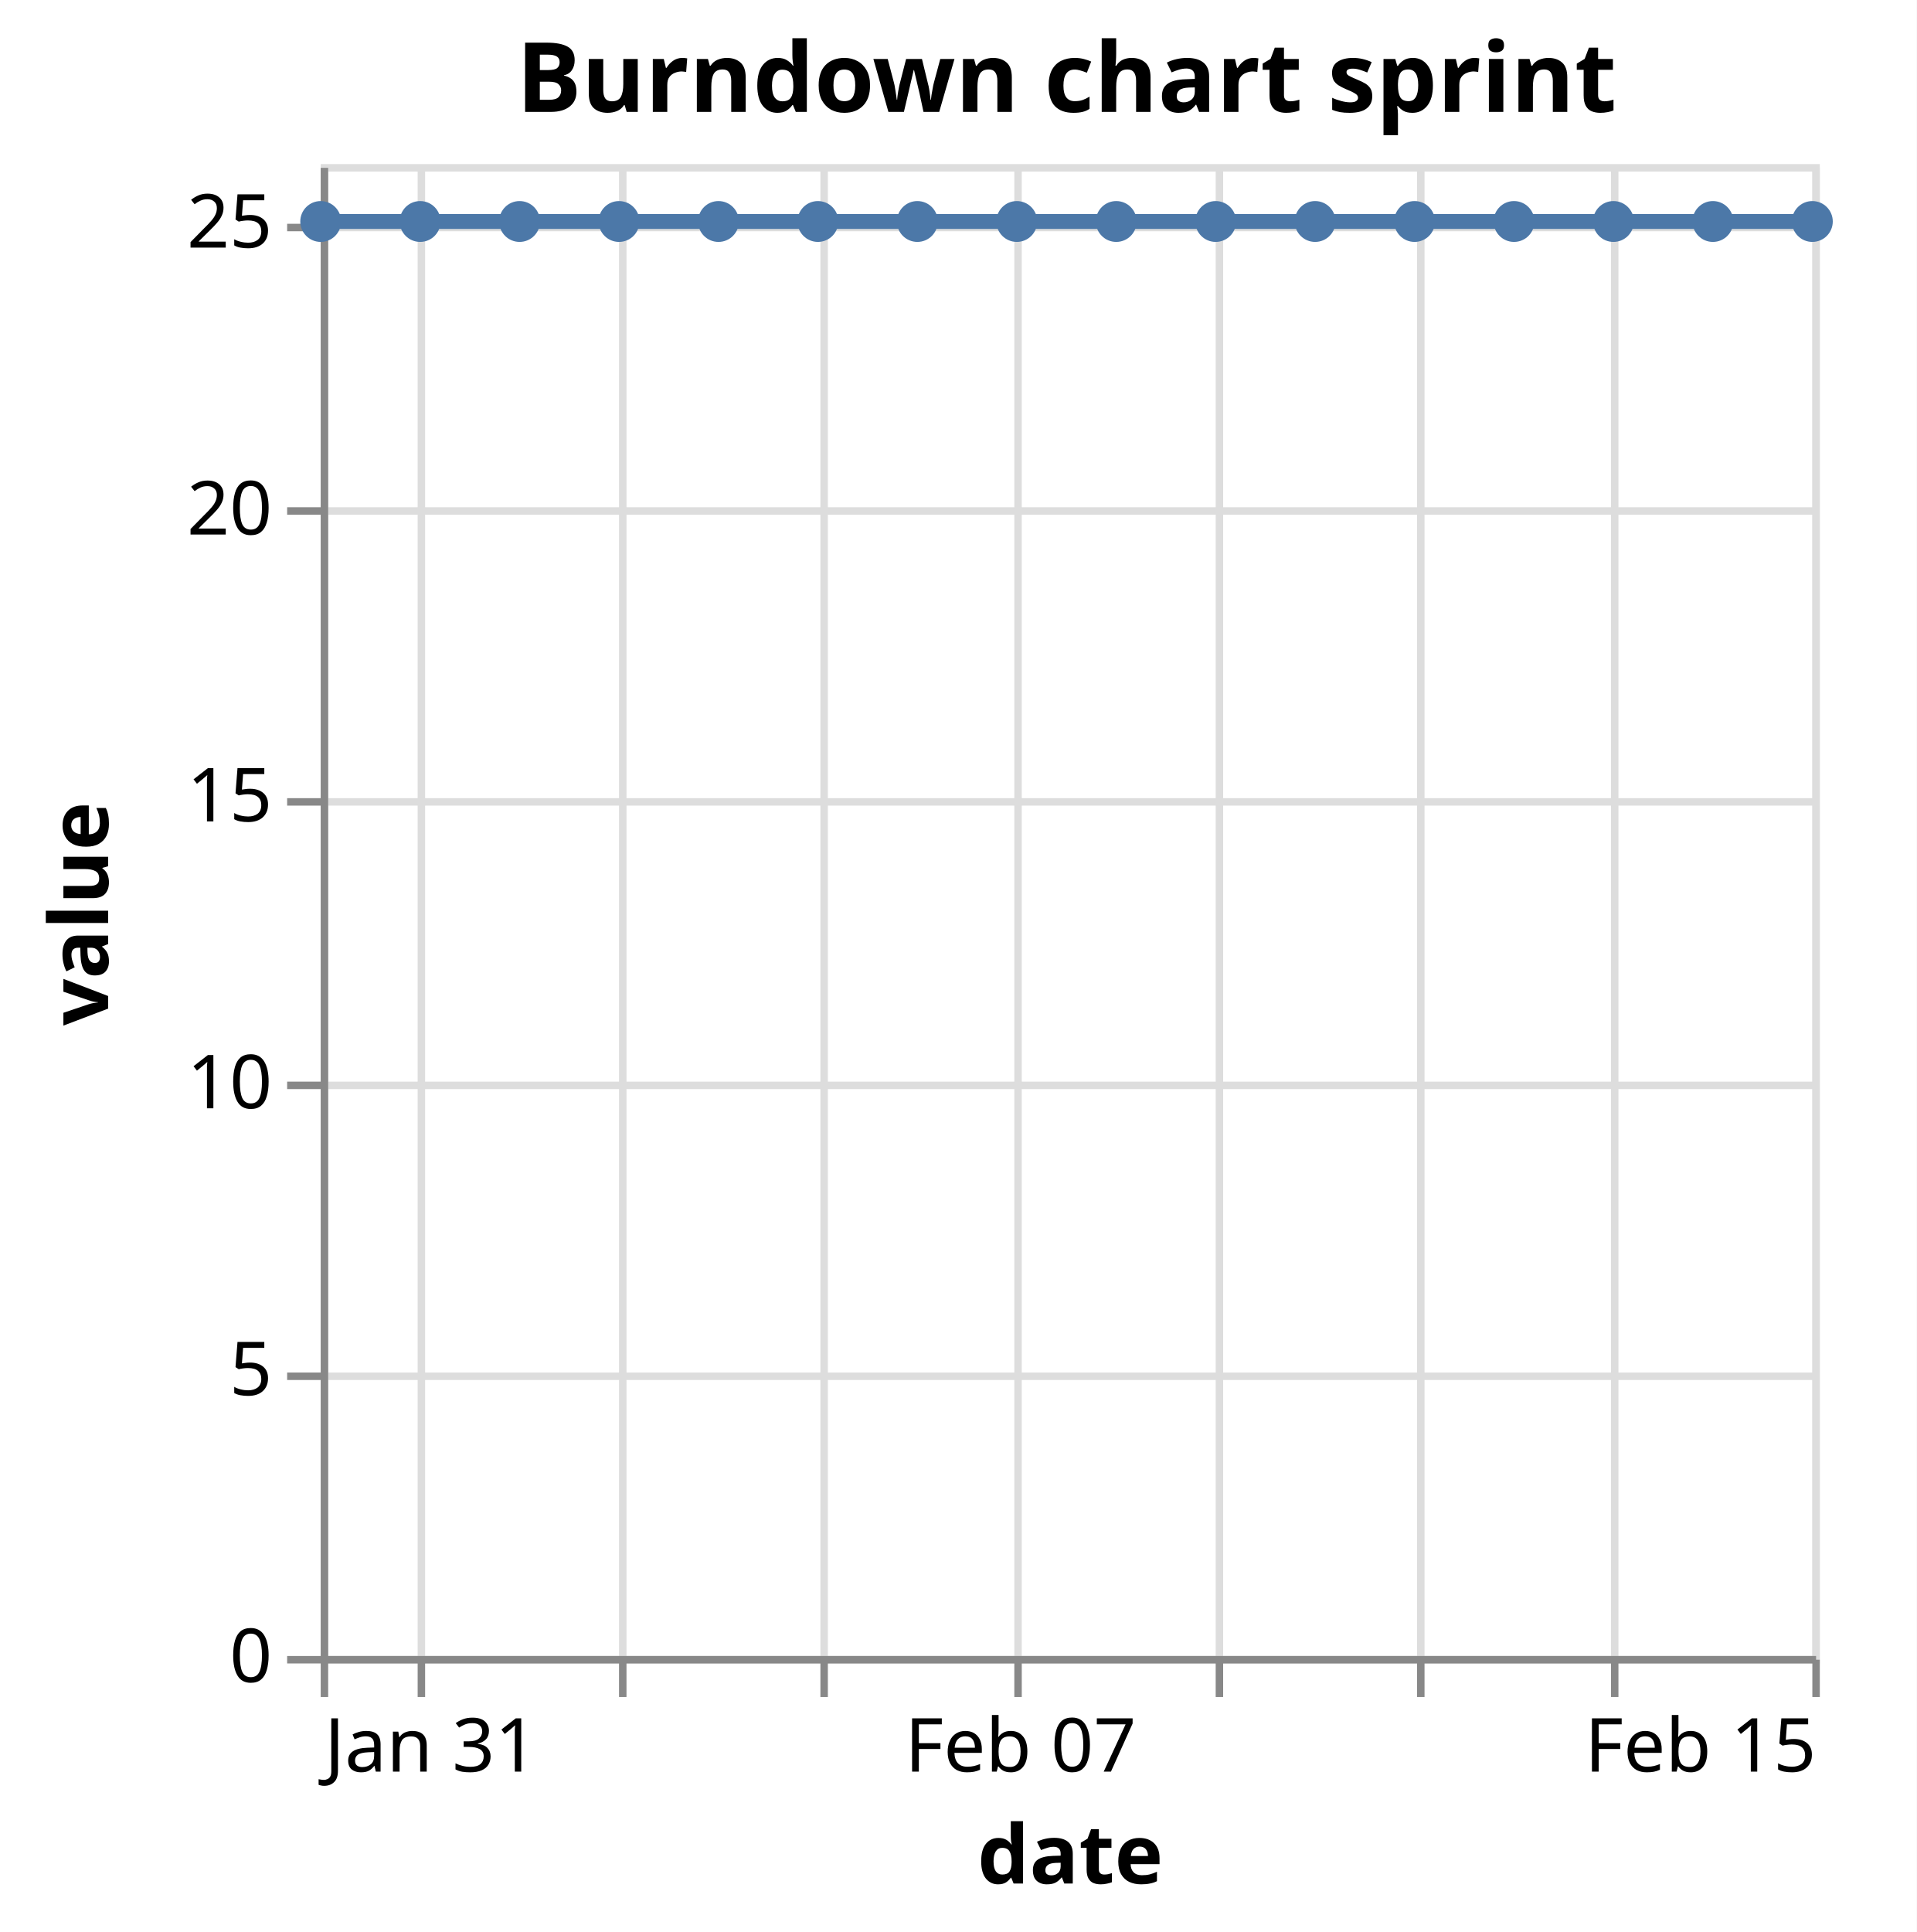
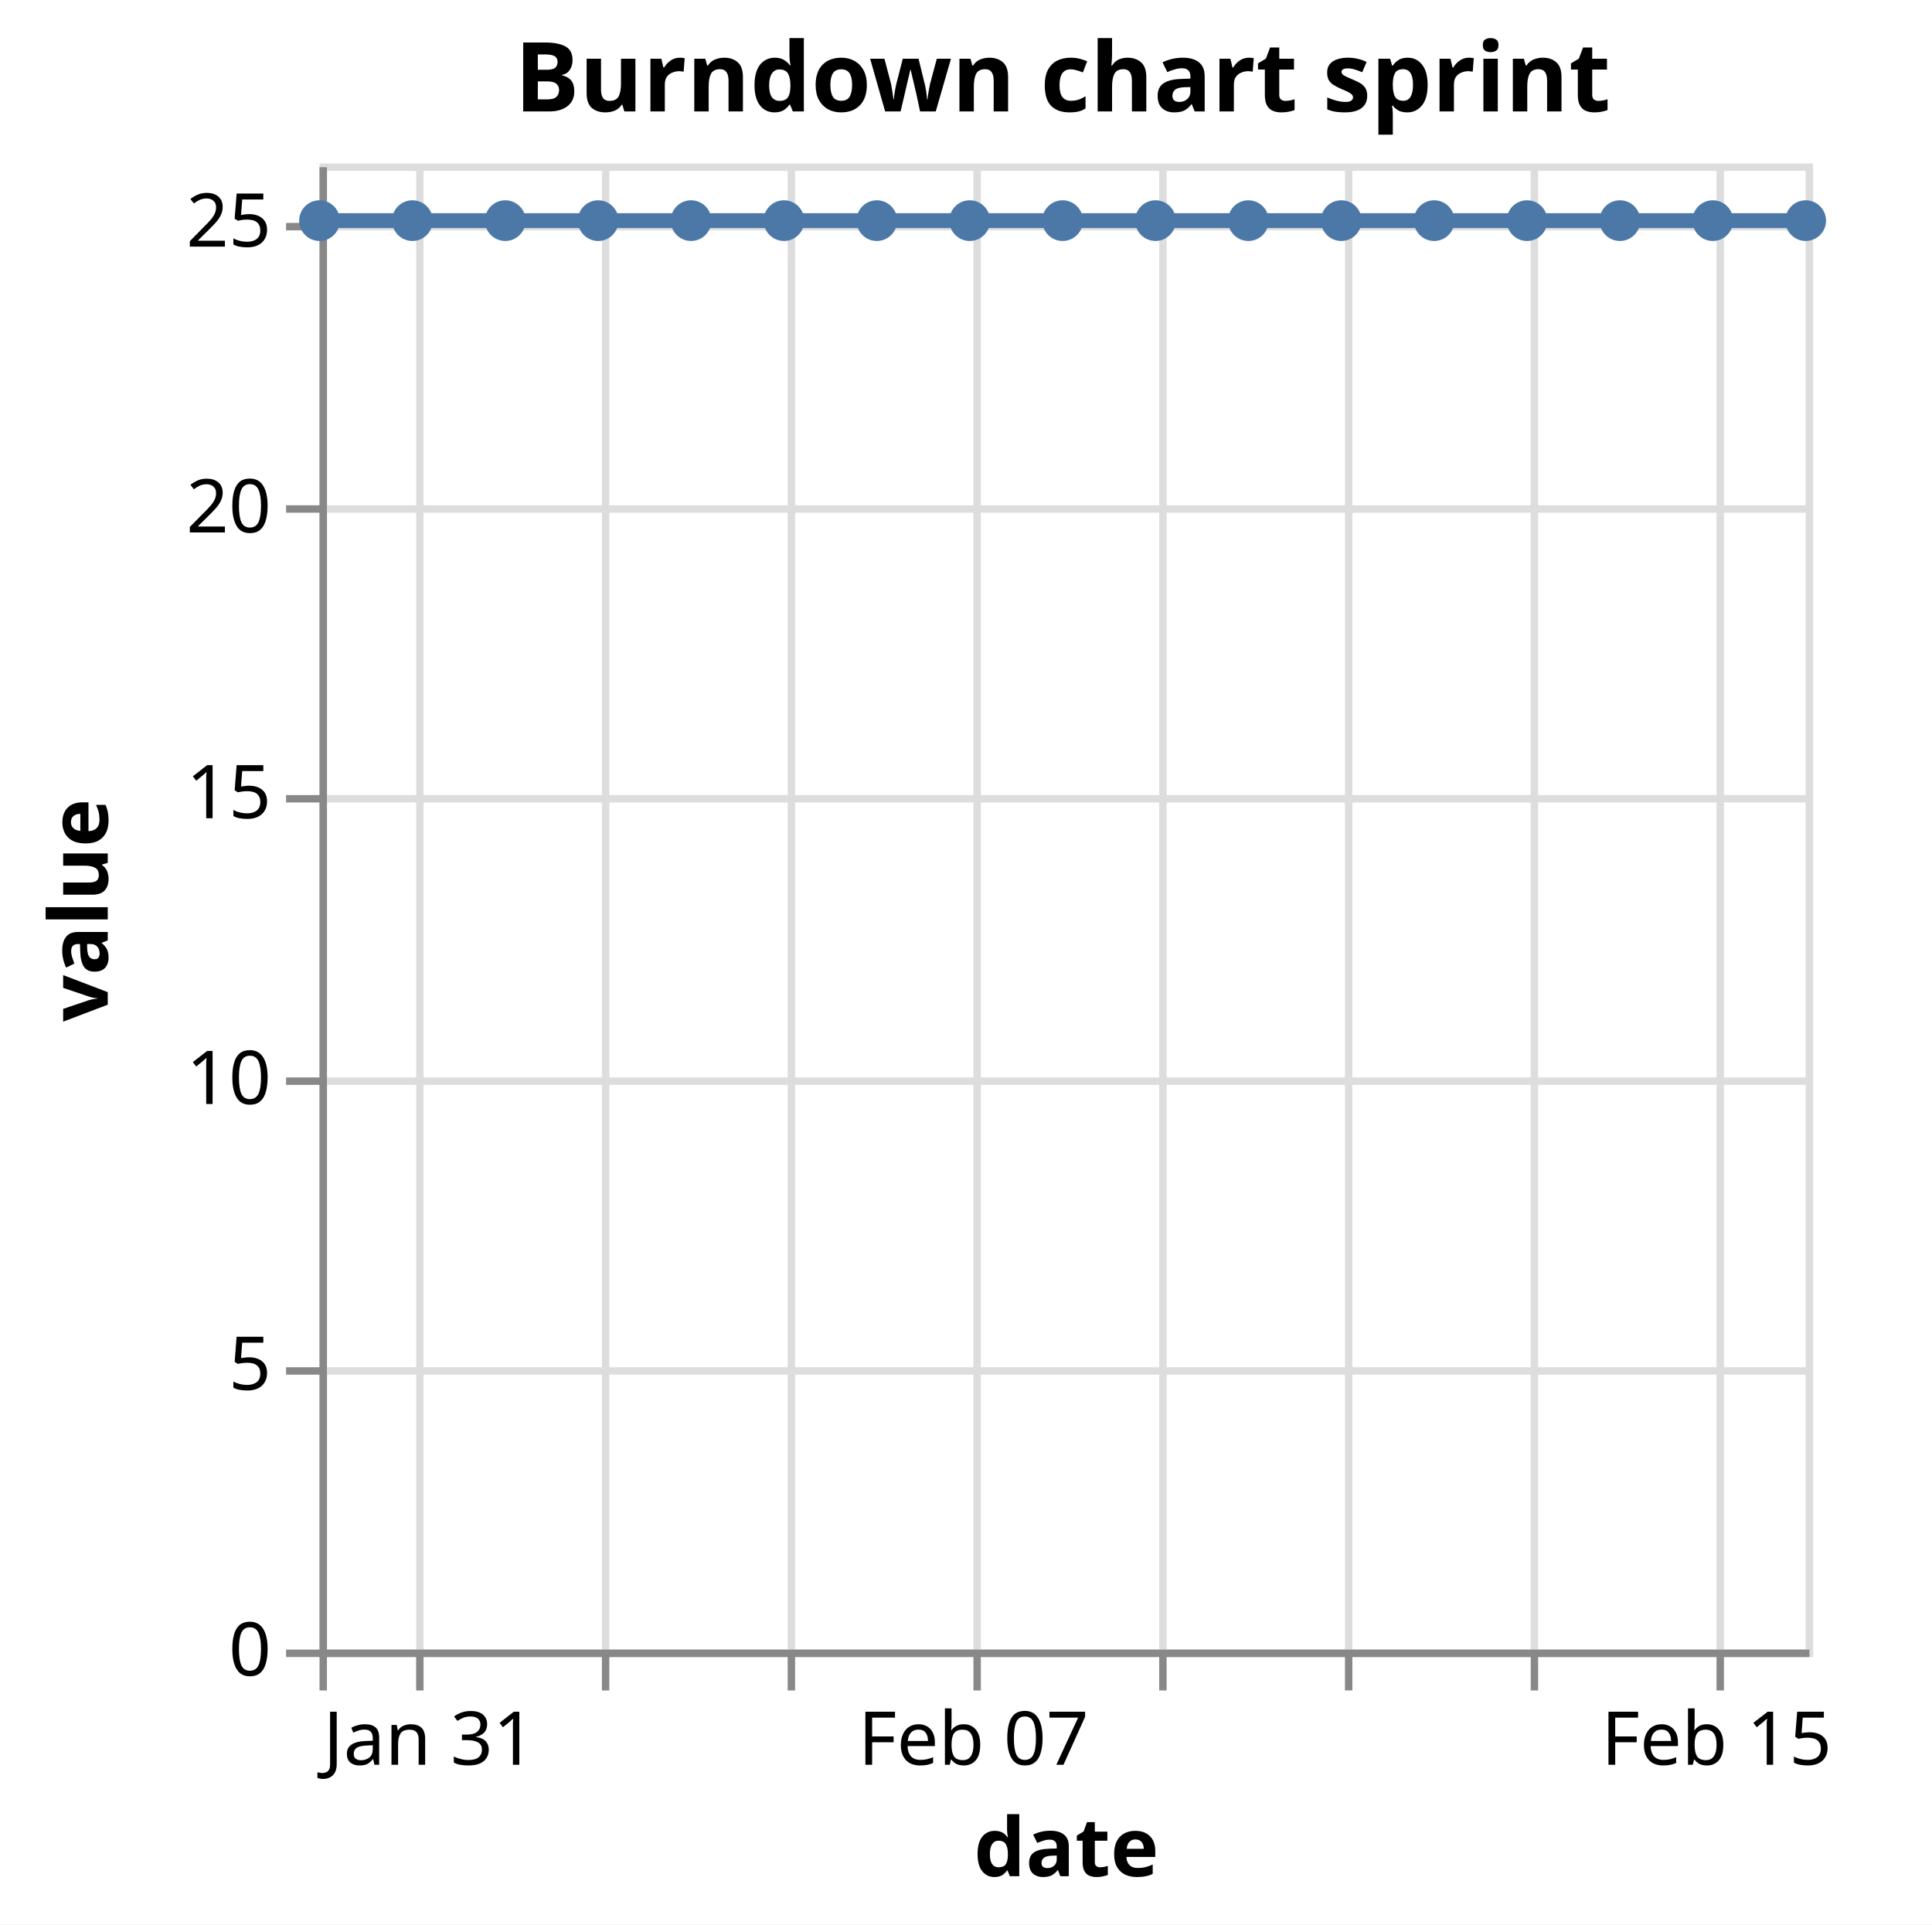
- <svg xmlns="http://www.w3.org/2000/svg" version="1.1" class="marks" width="257" height="259" viewBox="0 0 257 259">
-   <rect width="257" height="259" fill="white" />
+ <svg xmlns="http://www.w3.org/2000/svg" version="1.1" class="marks" width="260" height="259" viewBox="0 0 260 259">
+   <rect width="260" height="259" fill="white" />
  <g fill="none" stroke-miterlimit="10" transform="translate(43,22)">
    <g class="mark-group role-frame root" role="graphics-object" aria-roledescription="group mark container">
      <g transform="translate(0,0)">
        <path class="background" aria-hidden="true" d="M0.5,0.5h200v200h-200Z" stroke="#ddd" />
        <g>
          <g class="mark-group role-axis" aria-hidden="true">
            <g transform="translate(0.5,200.5)">
              <path class="background" aria-hidden="true" d="M0,0h0v0h0Z" pointer-events="none" />
              <g>
                <g class="mark-rule role-axis-grid" pointer-events="none">
                  <line transform="translate(0,-200)" x2="0" y2="200" stroke="#ddd" stroke-width="1" opacity="1" />
                  <line transform="translate(13,-200)" x2="0" y2="200" stroke="#ddd" stroke-width="1" opacity="1" />
-                   <line transform="translate(40,-200)" x2="0" y2="200" stroke="#ddd" stroke-width="1" opacity="1" />
-                   <line transform="translate(67,-200)" x2="0" y2="200" stroke="#ddd" stroke-width="1" opacity="1" />
-                   <line transform="translate(93,-200)" x2="0" y2="200" stroke="#ddd" stroke-width="1" opacity="1" />
-                   <line transform="translate(120,-200)" x2="0" y2="200" stroke="#ddd" stroke-width="1" opacity="1" />
-                   <line transform="translate(147,-200)" x2="0" y2="200" stroke="#ddd" stroke-width="1" opacity="1" />
-                   <line transform="translate(173,-200)" x2="0" y2="200" stroke="#ddd" stroke-width="1" opacity="1" />
-                   <line transform="translate(200,-200)" x2="0" y2="200" stroke="#ddd" stroke-width="1" opacity="1" />
+                   <line transform="translate(38,-200)" x2="0" y2="200" stroke="#ddd" stroke-width="1" opacity="1" />
+                   <line transform="translate(63,-200)" x2="0" y2="200" stroke="#ddd" stroke-width="1" opacity="1" />
+                   <line transform="translate(88,-200)" x2="0" y2="200" stroke="#ddd" stroke-width="1" opacity="1" />
+                   <line transform="translate(113,-200)" x2="0" y2="200" stroke="#ddd" stroke-width="1" opacity="1" />
+                   <line transform="translate(138,-200)" x2="0" y2="200" stroke="#ddd" stroke-width="1" opacity="1" />
+                   <line transform="translate(163,-200)" x2="0" y2="200" stroke="#ddd" stroke-width="1" opacity="1" />
+                   <line transform="translate(188,-200)" x2="0" y2="200" stroke="#ddd" stroke-width="1" opacity="1" />
                </g>
              </g>
              <path class="foreground" aria-hidden="true" d="" pointer-events="none" display="none" />
            </g>
          </g>
          <g class="mark-group role-axis" aria-hidden="true">
            <g transform="translate(0.5,0.5)">
              <path class="background" aria-hidden="true" d="M0,0h0v0h0Z" pointer-events="none" />
              <g>
                <g class="mark-rule role-axis-grid" pointer-events="none">
                  <line transform="translate(0,200)" x2="200" y2="0" stroke="#ddd" stroke-width="1" opacity="1" />
                  <line transform="translate(0,162)" x2="200" y2="0" stroke="#ddd" stroke-width="1" opacity="1" />
                  <line transform="translate(0,123)" x2="200" y2="0" stroke="#ddd" stroke-width="1" opacity="1" />
                  <line transform="translate(0,85)" x2="200" y2="0" stroke="#ddd" stroke-width="1" opacity="1" />
                  <line transform="translate(0,46)" x2="200" y2="0" stroke="#ddd" stroke-width="1" opacity="1" />
                  <line transform="translate(0,8)" x2="200" y2="0" stroke="#ddd" stroke-width="1" opacity="1" />
                </g>
              </g>
              <path class="foreground" aria-hidden="true" d="" pointer-events="none" display="none" />
            </g>
          </g>
-           <g class="mark-group role-axis" role="graphics-symbol" aria-roledescription="axis" aria-label="X-axis titled 'date' for a time scale with values from January 31 to February 15">
+           <g class="mark-group role-axis" role="graphics-symbol" aria-roledescription="axis" aria-label="X-axis titled 'date' for a time scale with values from January 31 to February 16">
            <g transform="translate(0.5,200.5)">
              <path class="background" aria-hidden="true" d="M0,0h0v0h0Z" pointer-events="none" />
              <g>
                <g class="mark-rule role-axis-tick" pointer-events="none">
                  <line transform="translate(0,0)" x2="0" y2="5" stroke="#888" stroke-width="1" opacity="1" />
                  <line transform="translate(13,0)" x2="0" y2="5" stroke="#888" stroke-width="1" opacity="1" />
-                   <line transform="translate(40,0)" x2="0" y2="5" stroke="#888" stroke-width="1" opacity="1" />
-                   <line transform="translate(67,0)" x2="0" y2="5" stroke="#888" stroke-width="1" opacity="1" />
-                   <line transform="translate(93,0)" x2="0" y2="5" stroke="#888" stroke-width="1" opacity="1" />
-                   <line transform="translate(120,0)" x2="0" y2="5" stroke="#888" stroke-width="1" opacity="1" />
-                   <line transform="translate(147,0)" x2="0" y2="5" stroke="#888" stroke-width="1" opacity="1" />
-                   <line transform="translate(173,0)" x2="0" y2="5" stroke="#888" stroke-width="1" opacity="1" />
-                   <line transform="translate(200,0)" x2="0" y2="5" stroke="#888" stroke-width="1" opacity="1" />
+                   <line transform="translate(38,0)" x2="0" y2="5" stroke="#888" stroke-width="1" opacity="1" />
+                   <line transform="translate(63,0)" x2="0" y2="5" stroke="#888" stroke-width="1" opacity="1" />
+                   <line transform="translate(88,0)" x2="0" y2="5" stroke="#888" stroke-width="1" opacity="1" />
+                   <line transform="translate(113,0)" x2="0" y2="5" stroke="#888" stroke-width="1" opacity="1" />
+                   <line transform="translate(138,0)" x2="0" y2="5" stroke="#888" stroke-width="1" opacity="1" />
+                   <line transform="translate(163,0)" x2="0" y2="5" stroke="#888" stroke-width="1" opacity="1" />
+                   <line transform="translate(188,0)" x2="0" y2="5" stroke="#888" stroke-width="1" opacity="1" />
                </g>
                <g class="mark-text role-axis-label" pointer-events="none">
                  <text text-anchor="start" transform="translate(0,15)" font-family="sans-serif" font-size="10px" fill="#000" opacity="1">Jan 31</text>
-                   <text text-anchor="middle" transform="translate(13.33333,15)" font-family="sans-serif" font-size="10px" fill="#000" opacity="0">Feb 01</text>
-                   <text text-anchor="middle" transform="translate(40,15)" font-family="sans-serif" font-size="10px" fill="#000" opacity="0">Feb 03</text>
-                   <text text-anchor="middle" transform="translate(66.66667,15)" font-family="sans-serif" font-size="10px" fill="#000" opacity="0">Feb 05</text>
-                   <text text-anchor="middle" transform="translate(93.33333,15)" font-family="sans-serif" font-size="10px" fill="#000" opacity="1">Feb 07</text>
-                   <text text-anchor="middle" transform="translate(120,15)" font-family="sans-serif" font-size="10px" fill="#000" opacity="0">Feb 09</text>
-                   <text text-anchor="middle" transform="translate(146.6667,15)" font-family="sans-serif" font-size="10px" fill="#000" opacity="0">Feb 11</text>
-                   <text text-anchor="middle" transform="translate(173.3333,15)" font-family="sans-serif" font-size="10px" fill="#000" opacity="0">Feb 13</text>
-                   <text text-anchor="end" transform="translate(200,15)" font-family="sans-serif" font-size="10px" fill="#000" opacity="1">Feb 15</text>
+                   <text text-anchor="middle" transform="translate(12.5,15)" font-family="sans-serif" font-size="10px" fill="#000" opacity="0">Feb 01</text>
+                   <text text-anchor="middle" transform="translate(37.5,15)" font-family="sans-serif" font-size="10px" fill="#000" opacity="0">Feb 03</text>
+                   <text text-anchor="middle" transform="translate(62.5,15)" font-family="sans-serif" font-size="10px" fill="#000" opacity="0">Feb 05</text>
+                   <text text-anchor="middle" transform="translate(87.5,15)" font-family="sans-serif" font-size="10px" fill="#000" opacity="1">Feb 07</text>
+                   <text text-anchor="middle" transform="translate(112.5,15)" font-family="sans-serif" font-size="10px" fill="#000" opacity="0">Feb 09</text>
+                   <text text-anchor="middle" transform="translate(137.5,15)" font-family="sans-serif" font-size="10px" fill="#000" opacity="0">Feb 11</text>
+                   <text text-anchor="middle" transform="translate(162.5,15)" font-family="sans-serif" font-size="10px" fill="#000" opacity="0">Feb 13</text>
+                   <text text-anchor="middle" transform="translate(187.5,15)" font-family="sans-serif" font-size="10px" fill="#000" opacity="1">Feb 15</text>
                </g>
                <g class="mark-rule role-axis-domain" pointer-events="none">
                  <line transform="translate(0,0)" x2="200" y2="0" stroke="#888" stroke-width="1" opacity="1" />
                </g>
                <g class="mark-text role-axis-title" pointer-events="none">
                  <text text-anchor="middle" transform="translate(100,30)" font-family="sans-serif" font-size="11px" font-weight="bold" fill="#000" opacity="1">date</text>
                </g>
              </g>
              <path class="foreground" aria-hidden="true" d="" pointer-events="none" display="none" />
            </g>
          </g>
          <g class="mark-group role-axis" role="graphics-symbol" aria-roledescription="axis" aria-label="Y-axis titled 'value' for a linear scale with values from 0 to 26">
            <g transform="translate(0.5,0.5)">
              <path class="background" aria-hidden="true" d="M0,0h0v0h0Z" pointer-events="none" />
              <g>
                <g class="mark-rule role-axis-tick" pointer-events="none">
                  <line transform="translate(0,200)" x2="-5" y2="0" stroke="#888" stroke-width="1" opacity="1" />
                  <line transform="translate(0,162)" x2="-5" y2="0" stroke="#888" stroke-width="1" opacity="1" />
                  <line transform="translate(0,123)" x2="-5" y2="0" stroke="#888" stroke-width="1" opacity="1" />
                  <line transform="translate(0,85)" x2="-5" y2="0" stroke="#888" stroke-width="1" opacity="1" />
                  <line transform="translate(0,46)" x2="-5" y2="0" stroke="#888" stroke-width="1" opacity="1" />
                  <line transform="translate(0,8)" x2="-5" y2="0" stroke="#888" stroke-width="1" opacity="1" />
                </g>
                <g class="mark-text role-axis-label" pointer-events="none">
                  <text text-anchor="end" transform="translate(-7,203)" font-family="sans-serif" font-size="10px" fill="#000" opacity="1">0</text>
                  <text text-anchor="end" transform="translate(-7,164.5385)" font-family="sans-serif" font-size="10px" fill="#000" opacity="1">5</text>
                  <text text-anchor="end" transform="translate(-7,126.0769)" font-family="sans-serif" font-size="10px" fill="#000" opacity="1">10</text>
                  <text text-anchor="end" transform="translate(-7,87.61538)" font-family="sans-serif" font-size="10px" fill="#000" opacity="1">15</text>
                  <text text-anchor="end" transform="translate(-7,49.15385)" font-family="sans-serif" font-size="10px" fill="#000" opacity="1">20</text>
                  <text text-anchor="end" transform="translate(-7,10.69231)" font-family="sans-serif" font-size="10px" fill="#000" opacity="1">25</text>
                </g>
                <g class="mark-rule role-axis-domain" pointer-events="none">
                  <line transform="translate(0,200)" x2="0" y2="-200" stroke="#888" stroke-width="1" opacity="1" />
                </g>
                <g class="mark-text role-axis-title" pointer-events="none">
                  <text text-anchor="middle" transform="translate(-27,100) rotate(-90) translate(0,-2)" font-family="sans-serif" font-size="11px" font-weight="bold" fill="#000" opacity="1">value</text>
                </g>
              </g>
              <path class="foreground" aria-hidden="true" d="" pointer-events="none" display="none" />
            </g>
          </g>
          <g class="mark-line role-mark layer_0_layer_0_marks" role="graphics-object" aria-roledescription="line mark container">
-             <path aria-label="date: Jan 31; value: 25" role="graphics-symbol" aria-roledescription="line mark" d="M0,7.692L13.333,7.692L26.667,7.692L40,7.692L53.333,7.692L66.667,7.692L80,7.692L93.333,7.692L106.667,7.692L120,7.692L133.333,7.692L146.667,7.692L160,7.692L173.333,7.692L186.667,7.692L200,7.692" stroke="#4c78a8" stroke-width="2" />
+             <path aria-label="date: Jan 31; value: 25" role="graphics-symbol" aria-roledescription="line mark" d="M0,7.692L12.5,7.692L25,7.692L37.5,7.692L50,7.692L62.5,7.692L75,7.692L87.5,7.692L100,7.692L112.5,7.692L125,7.692L137.5,7.692L150,7.692L162.5,7.692L175,7.692L187.5,7.692L200,7.692" stroke="#4c78a8" stroke-width="2" />
          </g>
          <g class="mark-symbol role-mark layer_0_layer_1_marks" role="graphics-object" aria-roledescription="symbol mark container">
            <path aria-label="date: Jan 31; value: 25" role="graphics-symbol" aria-roledescription="point" transform="translate(0,7.692308)" d="M2.739,0A2.739,2.739,0,1,1,-2.739,0A2.739,2.739,0,1,1,2.739,0" fill="#4c78a8" stroke-width="2" opacity="1" />
-             <path aria-label="date: Feb 01; value: 25" role="graphics-symbol" aria-roledescription="point" transform="translate(13.33333,7.692308)" d="M2.739,0A2.739,2.739,0,1,1,-2.739,0A2.739,2.739,0,1,1,2.739,0" fill="#4c78a8" stroke-width="2" opacity="1" />
-             <path aria-label="date: Feb 02; value: 25" role="graphics-symbol" aria-roledescription="point" transform="translate(26.66667,7.692308)" d="M2.739,0A2.739,2.739,0,1,1,-2.739,0A2.739,2.739,0,1,1,2.739,0" fill="#4c78a8" stroke-width="2" opacity="1" />
-             <path aria-label="date: Feb 03; value: 25" role="graphics-symbol" aria-roledescription="point" transform="translate(40,7.692308)" d="M2.739,0A2.739,2.739,0,1,1,-2.739,0A2.739,2.739,0,1,1,2.739,0" fill="#4c78a8" stroke-width="2" opacity="1" />
-             <path aria-label="date: Feb 04; value: 25" role="graphics-symbol" aria-roledescription="point" transform="translate(53.33333,7.692308)" d="M2.739,0A2.739,2.739,0,1,1,-2.739,0A2.739,2.739,0,1,1,2.739,0" fill="#4c78a8" stroke-width="2" opacity="1" />
-             <path aria-label="date: Feb 05; value: 25" role="graphics-symbol" aria-roledescription="point" transform="translate(66.66667,7.692308)" d="M2.739,0A2.739,2.739,0,1,1,-2.739,0A2.739,2.739,0,1,1,2.739,0" fill="#4c78a8" stroke-width="2" opacity="1" />
-             <path aria-label="date: Feb 06; value: 25" role="graphics-symbol" aria-roledescription="point" transform="translate(80,7.692308)" d="M2.739,0A2.739,2.739,0,1,1,-2.739,0A2.739,2.739,0,1,1,2.739,0" fill="#4c78a8" stroke-width="2" opacity="1" />
-             <path aria-label="date: Feb 07; value: 25" role="graphics-symbol" aria-roledescription="point" transform="translate(93.33333,7.692308)" d="M2.739,0A2.739,2.739,0,1,1,-2.739,0A2.739,2.739,0,1,1,2.739,0" fill="#4c78a8" stroke-width="2" opacity="1" />
-             <path aria-label="date: Feb 08; value: 25" role="graphics-symbol" aria-roledescription="point" transform="translate(106.6667,7.692308)" d="M2.739,0A2.739,2.739,0,1,1,-2.739,0A2.739,2.739,0,1,1,2.739,0" fill="#4c78a8" stroke-width="2" opacity="1" />
-             <path aria-label="date: Feb 09; value: 25" role="graphics-symbol" aria-roledescription="point" transform="translate(120,7.692308)" d="M2.739,0A2.739,2.739,0,1,1,-2.739,0A2.739,2.739,0,1,1,2.739,0" fill="#4c78a8" stroke-width="2" opacity="1" />
-             <path aria-label="date: Feb 10; value: 25" role="graphics-symbol" aria-roledescription="point" transform="translate(133.3333,7.692308)" d="M2.739,0A2.739,2.739,0,1,1,-2.739,0A2.739,2.739,0,1,1,2.739,0" fill="#4c78a8" stroke-width="2" opacity="1" />
-             <path aria-label="date: Feb 11; value: 25" role="graphics-symbol" aria-roledescription="point" transform="translate(146.6667,7.692308)" d="M2.739,0A2.739,2.739,0,1,1,-2.739,0A2.739,2.739,0,1,1,2.739,0" fill="#4c78a8" stroke-width="2" opacity="1" />
-             <path aria-label="date: Feb 12; value: 25" role="graphics-symbol" aria-roledescription="point" transform="translate(160,7.692308)" d="M2.739,0A2.739,2.739,0,1,1,-2.739,0A2.739,2.739,0,1,1,2.739,0" fill="#4c78a8" stroke-width="2" opacity="1" />
-             <path aria-label="date: Feb 13; value: 25" role="graphics-symbol" aria-roledescription="point" transform="translate(173.3333,7.692308)" d="M2.739,0A2.739,2.739,0,1,1,-2.739,0A2.739,2.739,0,1,1,2.739,0" fill="#4c78a8" stroke-width="2" opacity="1" />
-             <path aria-label="date: Feb 14; value: 25" role="graphics-symbol" aria-roledescription="point" transform="translate(186.6667,7.692308)" d="M2.739,0A2.739,2.739,0,1,1,-2.739,0A2.739,2.739,0,1,1,2.739,0" fill="#4c78a8" stroke-width="2" opacity="1" />
-             <path aria-label="date: Feb 15; value: 25" role="graphics-symbol" aria-roledescription="point" transform="translate(200,7.692308)" d="M2.739,0A2.739,2.739,0,1,1,-2.739,0A2.739,2.739,0,1,1,2.739,0" fill="#4c78a8" stroke-width="2" opacity="1" />
+             <path aria-label="date: Feb 01; value: 25" role="graphics-symbol" aria-roledescription="point" transform="translate(12.5,7.692308)" d="M2.739,0A2.739,2.739,0,1,1,-2.739,0A2.739,2.739,0,1,1,2.739,0" fill="#4c78a8" stroke-width="2" opacity="1" />
+             <path aria-label="date: Feb 02; value: 25" role="graphics-symbol" aria-roledescription="point" transform="translate(25,7.692308)" d="M2.739,0A2.739,2.739,0,1,1,-2.739,0A2.739,2.739,0,1,1,2.739,0" fill="#4c78a8" stroke-width="2" opacity="1" />
+             <path aria-label="date: Feb 03; value: 25" role="graphics-symbol" aria-roledescription="point" transform="translate(37.5,7.692308)" d="M2.739,0A2.739,2.739,0,1,1,-2.739,0A2.739,2.739,0,1,1,2.739,0" fill="#4c78a8" stroke-width="2" opacity="1" />
+             <path aria-label="date: Feb 04; value: 25" role="graphics-symbol" aria-roledescription="point" transform="translate(50,7.692308)" d="M2.739,0A2.739,2.739,0,1,1,-2.739,0A2.739,2.739,0,1,1,2.739,0" fill="#4c78a8" stroke-width="2" opacity="1" />
+             <path aria-label="date: Feb 05; value: 25" role="graphics-symbol" aria-roledescription="point" transform="translate(62.5,7.692308)" d="M2.739,0A2.739,2.739,0,1,1,-2.739,0A2.739,2.739,0,1,1,2.739,0" fill="#4c78a8" stroke-width="2" opacity="1" />
+             <path aria-label="date: Feb 06; value: 25" role="graphics-symbol" aria-roledescription="point" transform="translate(75,7.692308)" d="M2.739,0A2.739,2.739,0,1,1,-2.739,0A2.739,2.739,0,1,1,2.739,0" fill="#4c78a8" stroke-width="2" opacity="1" />
+             <path aria-label="date: Feb 07; value: 25" role="graphics-symbol" aria-roledescription="point" transform="translate(87.5,7.692308)" d="M2.739,0A2.739,2.739,0,1,1,-2.739,0A2.739,2.739,0,1,1,2.739,0" fill="#4c78a8" stroke-width="2" opacity="1" />
+             <path aria-label="date: Feb 08; value: 25" role="graphics-symbol" aria-roledescription="point" transform="translate(100,7.692308)" d="M2.739,0A2.739,2.739,0,1,1,-2.739,0A2.739,2.739,0,1,1,2.739,0" fill="#4c78a8" stroke-width="2" opacity="1" />
+             <path aria-label="date: Feb 09; value: 25" role="graphics-symbol" aria-roledescription="point" transform="translate(112.5,7.692308)" d="M2.739,0A2.739,2.739,0,1,1,-2.739,0A2.739,2.739,0,1,1,2.739,0" fill="#4c78a8" stroke-width="2" opacity="1" />
+             <path aria-label="date: Feb 10; value: 25" role="graphics-symbol" aria-roledescription="point" transform="translate(125,7.692308)" d="M2.739,0A2.739,2.739,0,1,1,-2.739,0A2.739,2.739,0,1,1,2.739,0" fill="#4c78a8" stroke-width="2" opacity="1" />
+             <path aria-label="date: Feb 11; value: 25" role="graphics-symbol" aria-roledescription="point" transform="translate(137.5,7.692308)" d="M2.739,0A2.739,2.739,0,1,1,-2.739,0A2.739,2.739,0,1,1,2.739,0" fill="#4c78a8" stroke-width="2" opacity="1" />
+             <path aria-label="date: Feb 12; value: 25" role="graphics-symbol" aria-roledescription="point" transform="translate(150,7.692308)" d="M2.739,0A2.739,2.739,0,1,1,-2.739,0A2.739,2.739,0,1,1,2.739,0" fill="#4c78a8" stroke-width="2" opacity="1" />
+             <path aria-label="date: Feb 13; value: 25" role="graphics-symbol" aria-roledescription="point" transform="translate(162.5,7.692308)" d="M2.739,0A2.739,2.739,0,1,1,-2.739,0A2.739,2.739,0,1,1,2.739,0" fill="#4c78a8" stroke-width="2" opacity="1" />
+             <path aria-label="date: Feb 14; value: 25" role="graphics-symbol" aria-roledescription="point" transform="translate(175,7.692308)" d="M2.739,0A2.739,2.739,0,1,1,-2.739,0A2.739,2.739,0,1,1,2.739,0" fill="#4c78a8" stroke-width="2" opacity="1" />
+             <path aria-label="date: Feb 15; value: 25" role="graphics-symbol" aria-roledescription="point" transform="translate(187.5,7.692308)" d="M2.739,0A2.739,2.739,0,1,1,-2.739,0A2.739,2.739,0,1,1,2.739,0" fill="#4c78a8" stroke-width="2" opacity="1" />
+             <path aria-label="date: Feb 16; value: 25" role="graphics-symbol" aria-roledescription="point" transform="translate(200,7.692308)" d="M2.739,0A2.739,2.739,0,1,1,-2.739,0A2.739,2.739,0,1,1,2.739,0" fill="#4c78a8" stroke-width="2" opacity="1" />
          </g>
          <g class="mark-group role-title">
            <g transform="translate(100,-17)">
              <path class="background" aria-hidden="true" d="M0,0h0v0h0Z" pointer-events="none" />
              <g>
                <g class="mark-text role-title-text" role="graphics-symbol" aria-roledescription="title" aria-label="Title text 'Burndown chart sprint'" pointer-events="none">
                  <text text-anchor="middle" transform="translate(0,10)" font-family="sans-serif" font-size="13px" font-weight="bold" fill="#000" opacity="1">Burndown chart sprint</text>
                </g>
              </g>
              <path class="foreground" aria-hidden="true" d="" pointer-events="none" display="none" />
            </g>
          </g>
        </g>
        <path class="foreground" aria-hidden="true" d="" display="none" />
      </g>
    </g>
  </g>
</svg>
